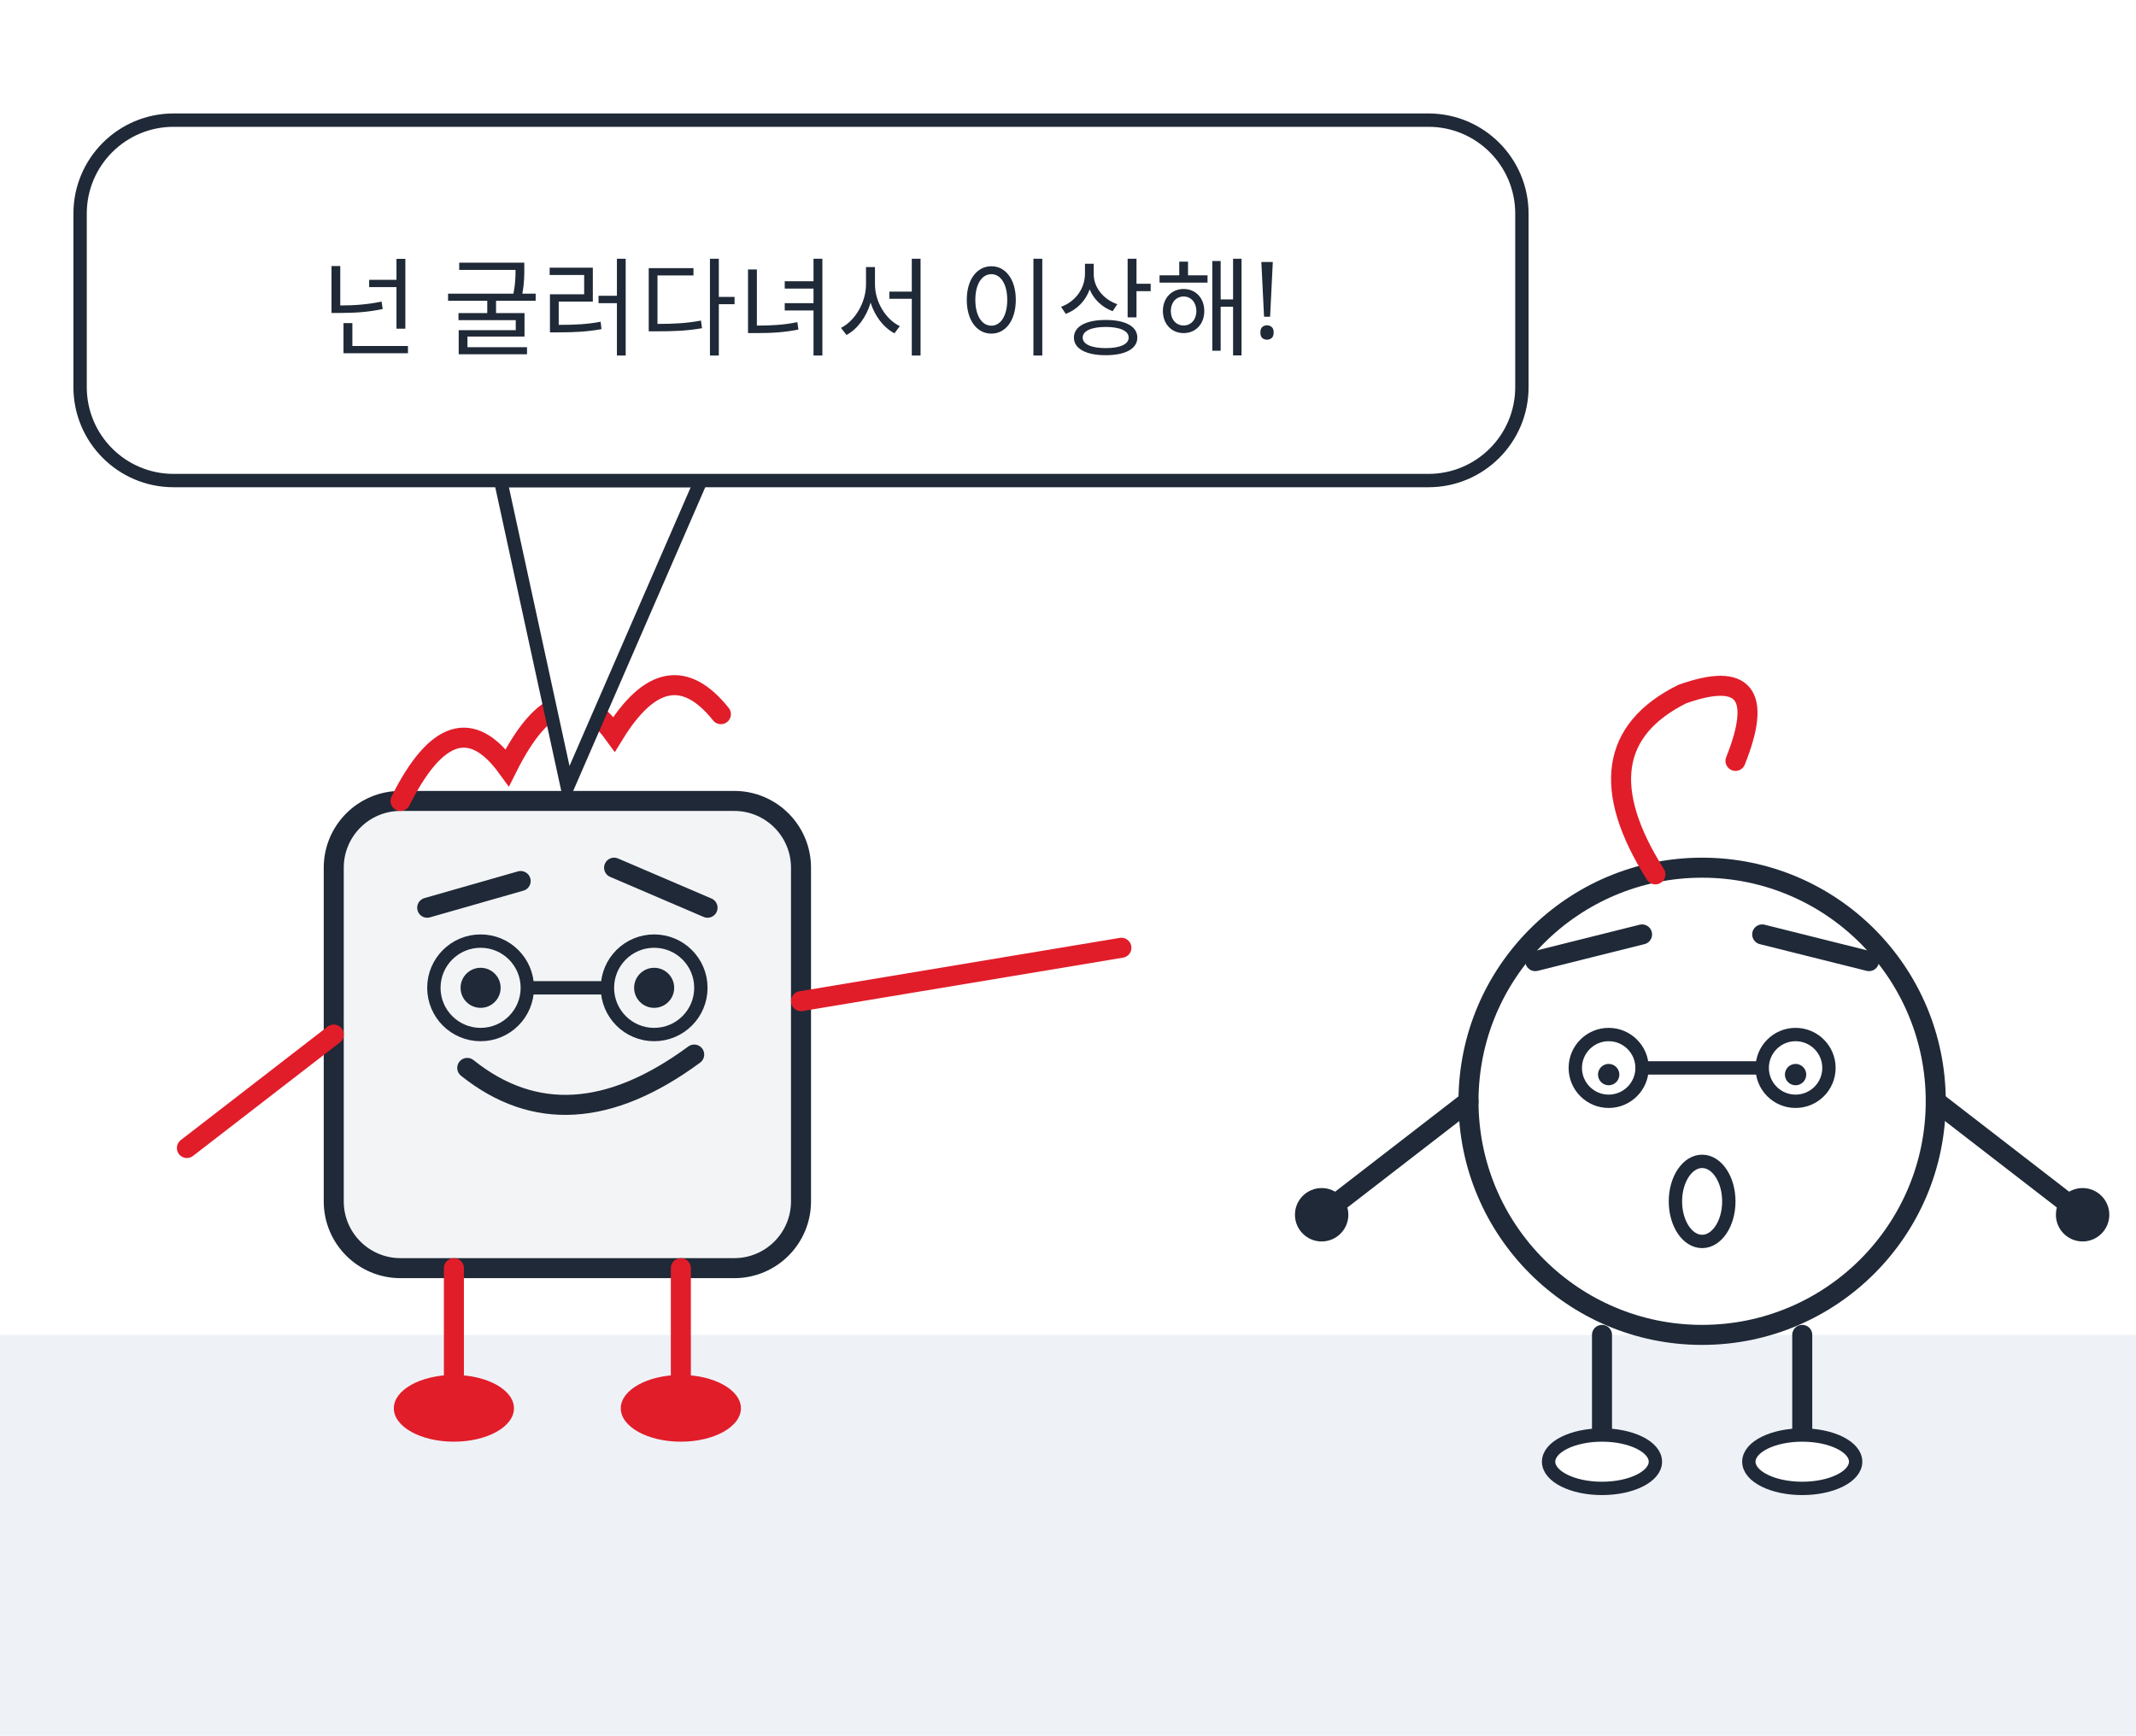
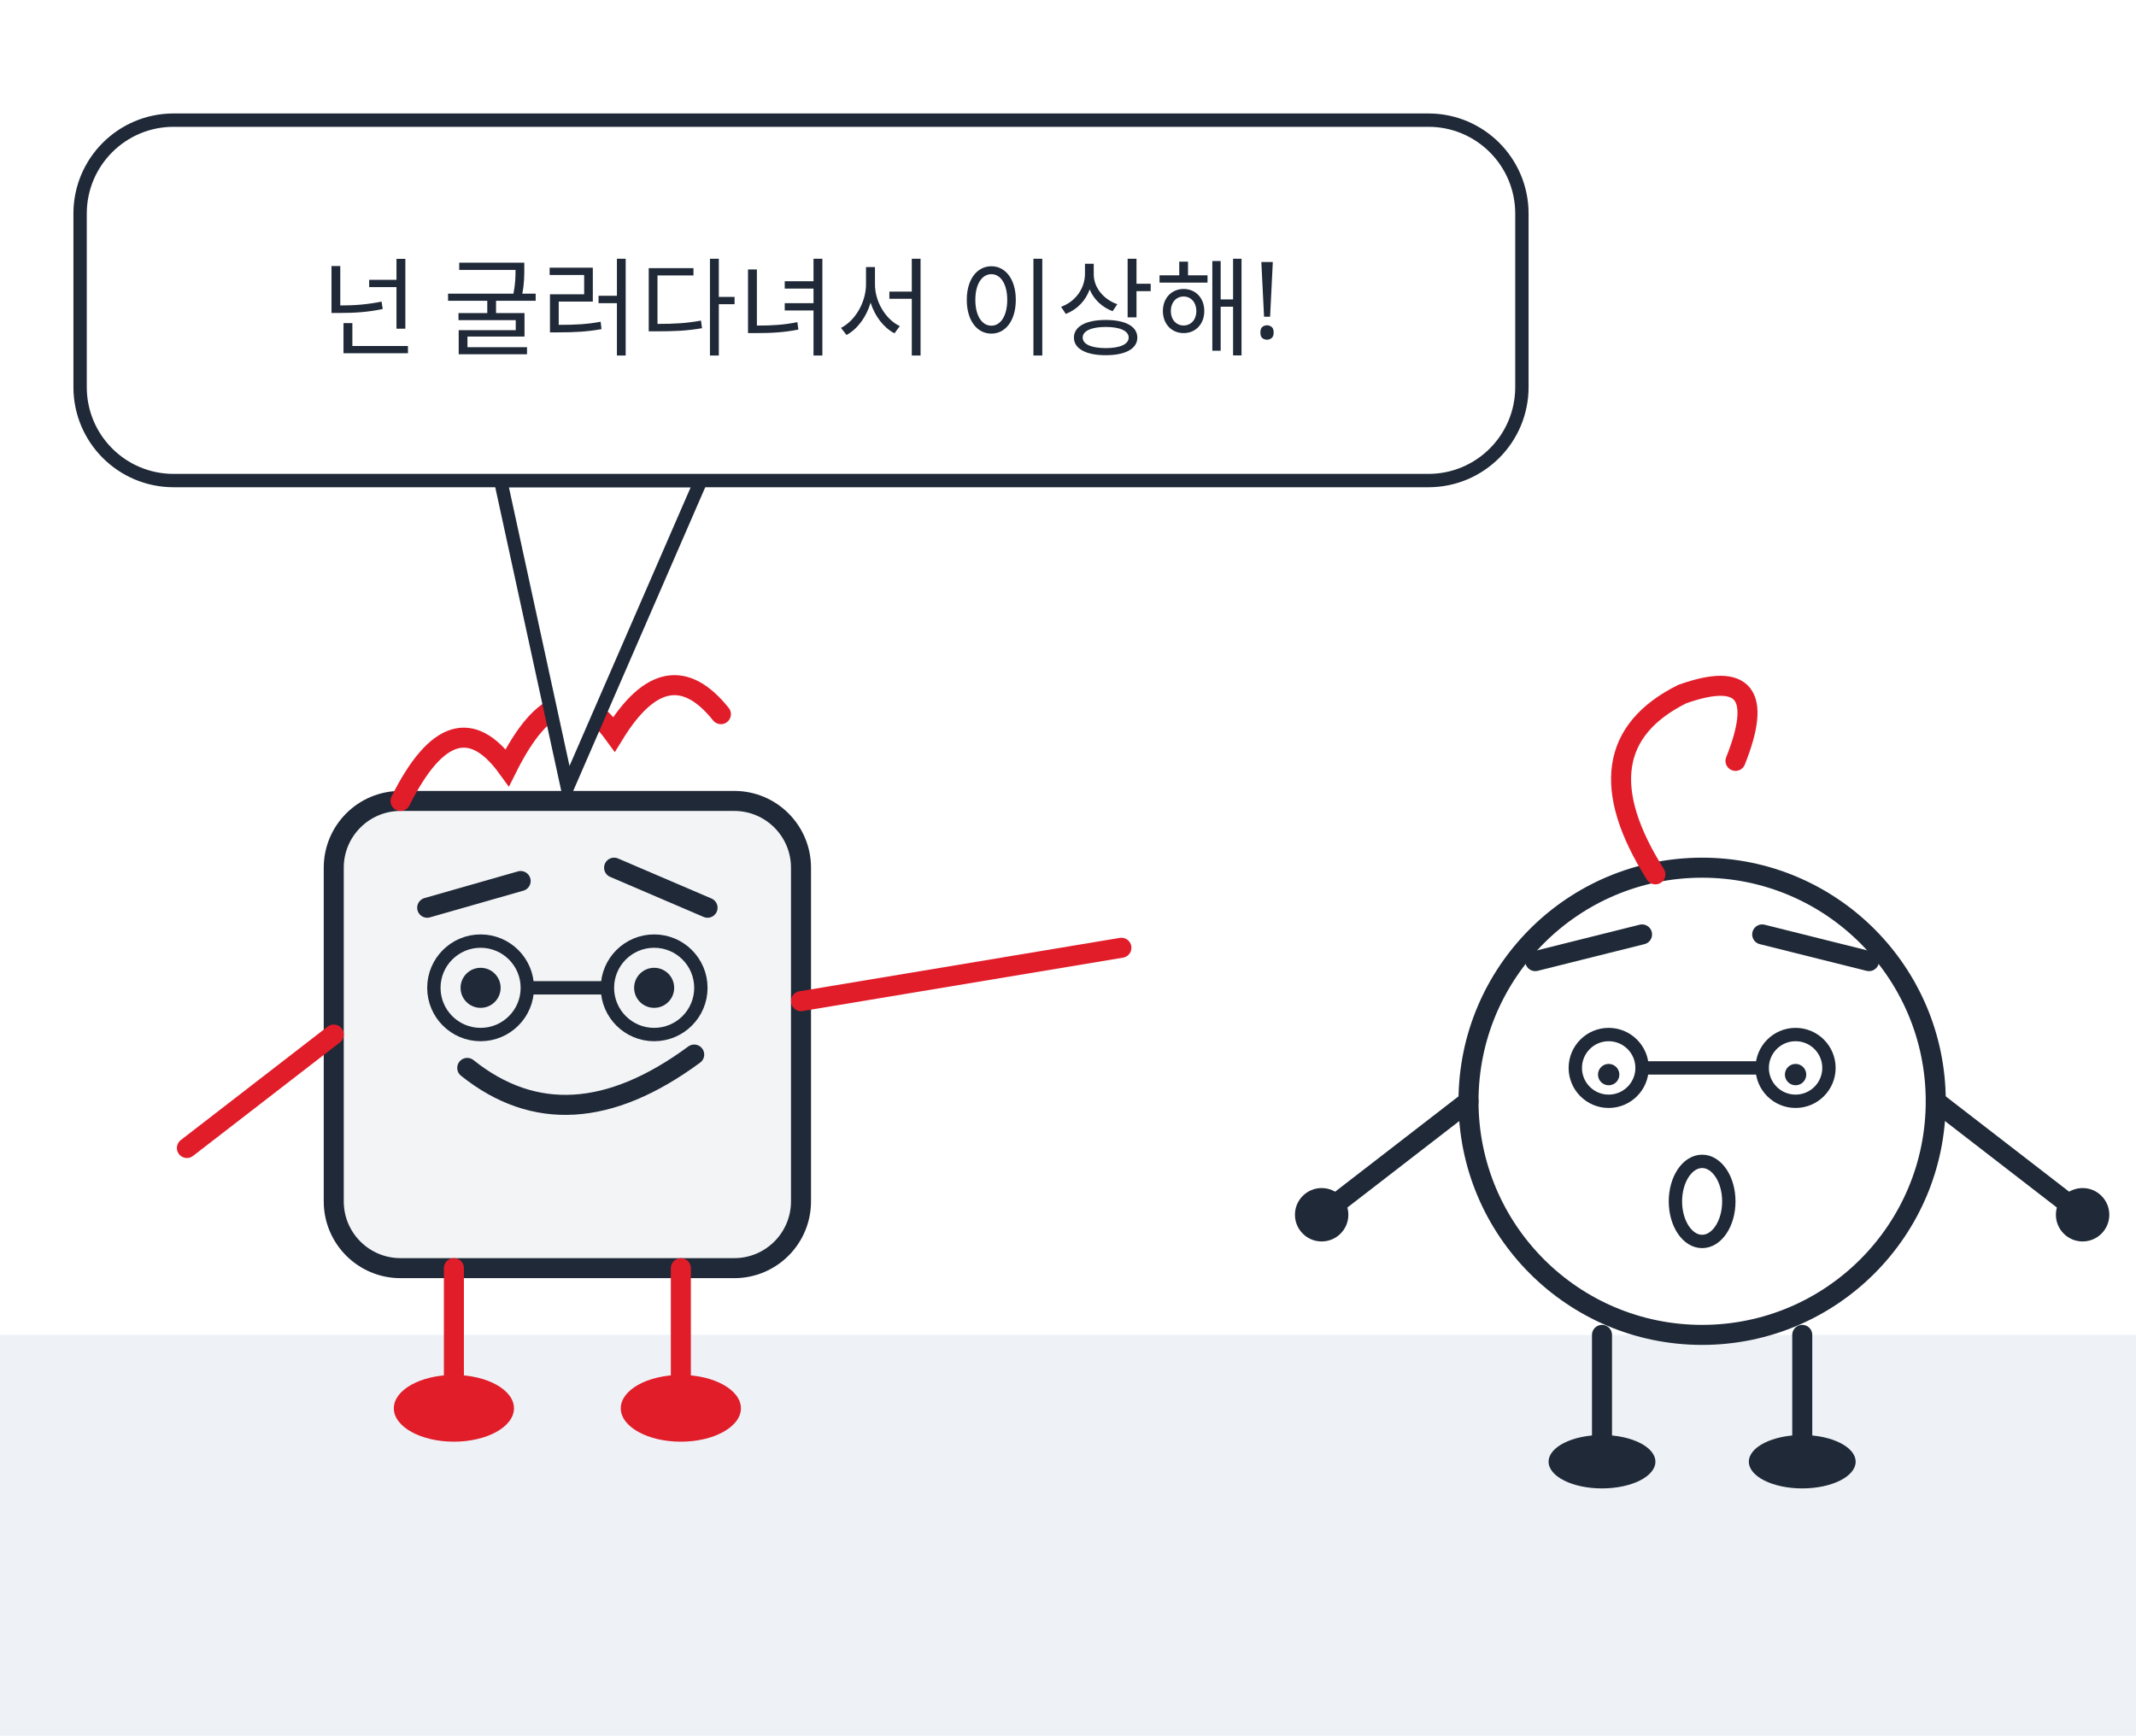
<svg xmlns="http://www.w3.org/2000/svg" viewBox="0 0 320 260" role="img" aria-label="네모가 동그라미의 생김새를 놀리고 동그라미의 표정이 굳는 장면">
  <rect width="320" height="260" fill="#ffffff" />
  <rect y="200" width="320" height="60" fill="#eef2f7" />
  <g>
    <rect x="50" y="120" width="70" height="70" rx="10" fill="#f3f4f6" stroke="#1f2937" stroke-width="3" />
    <path d="M 60,120 q8 -16 16 -5 q8 -16 16 -5 q8 -13 16 -3" fill="none" stroke="#e11d2a" stroke-width="3" stroke-linecap="round" />
    <g fill="none" stroke="#1f2937" stroke-width="2">
      <circle cx="72" cy="148" r="7" />
      <circle cx="98" cy="148" r="7" />
      <path d="M 79,148 h12" />
    </g>
    <circle cx="72" cy="148" r="3" fill="#1f2937" />
    <circle cx="98" cy="148" r="3" fill="#1f2937" />
    <line x1="64" y1="136" x2="78" y2="132" stroke="#1f2937" stroke-width="3" stroke-linecap="round" />
    <line x1="92" y1="130" x2="106" y2="136" stroke="#1f2937" stroke-width="3" stroke-linecap="round" />
    <path d="M70,160 Q85,172 104,158" stroke="#1f2937" stroke-width="3" fill="none" stroke-linecap="round" />
    <line x1="50" y1="155" x2="28" y2="172" stroke="#e11d2a" stroke-width="3" stroke-linecap="round" />
    <line x1="120" y1="150" x2="168" y2="142" stroke="#e11d2a" stroke-width="3" stroke-linecap="round" />
    <line x1="68" y1="190" x2="68" y2="208" stroke="#e11d2a" stroke-width="3" stroke-linecap="round" />
    <line x1="102" y1="190" x2="102" y2="208" stroke="#e11d2a" stroke-width="3" stroke-linecap="round" />
    <ellipse cx="68" cy="211" rx="9" ry="5" fill="#e11d2a" />
    <ellipse cx="102" cy="211" rx="9" ry="5" fill="#e11d2a" />
  </g>
  <g>
    <circle cx="255" cy="165" r="35" fill="#ffffff" stroke="#1f2937" stroke-width="3" />
    <path d="M248,131 Q236,112 252,104 Q266,99 260,114" fill="none" stroke="#e11d2a" stroke-width="3" stroke-linecap="round" />
    <circle cx="241" cy="160" r="5" fill="#ffffff" stroke="#1f2937" stroke-width="2" />
    <circle cx="241" cy="161" r="1.6" fill="#1f2937" />
    <circle cx="269" cy="160" r="5" fill="#ffffff" stroke="#1f2937" stroke-width="2" />
    <circle cx="269" cy="161" r="1.6" fill="#1f2937" />
    <path d="M 246,160 h18" fill="none" stroke="#1f2937" stroke-width="2" />
    <line x1="230" y1="144" x2="246" y2="140" stroke="#1f2937" stroke-width="3" stroke-linecap="round" />
    <line x1="264" y1="140" x2="280" y2="144" stroke="#1f2937" stroke-width="3" stroke-linecap="round" />
    <ellipse cx="255" cy="180" rx="4" ry="6" fill="#ffffff" stroke="#1f2937" stroke-width="2" />
    <line x1="220" y1="165" x2="198" y2="182" stroke="#1f2937" stroke-width="3" stroke-linecap="round" />
    <line x1="290" y1="165" x2="312" y2="182" stroke="#1f2937" stroke-width="3" stroke-linecap="round" />
    <circle cx="198" cy="182" r="4" fill="#1f2937" />
    <circle cx="312" cy="182" r="4" fill="#1f2937" />
    <line x1="240" y1="200" x2="240" y2="216" stroke="#1f2937" stroke-width="3" stroke-linecap="round" />
    <line x1="270" y1="200" x2="270" y2="216" stroke="#1f2937" stroke-width="3" stroke-linecap="round" />
-     <ellipse cx="240" cy="219" rx="8" ry="4" fill="#ffffff" stroke="#1f2937" stroke-width="2" />
-     <ellipse cx="270" cy="219" rx="8" ry="4" fill="#ffffff" stroke="#1f2937" stroke-width="2" />
+     <ellipse cx="240" cy="219" rx="8" ry="4" fill="#1f2937" />
+     <ellipse cx="270" cy="219" rx="8" ry="4" fill="#1f2937" />
  </g>
  <polygon points="75,72 105,72 85,118" fill="#ffffff" stroke="#1f2937" stroke-width="2" />
  <rect x="12" y="18" width="216" height="54" rx="14" fill="#ffffff" stroke="#1f2937" stroke-width="2" />
  <text x="120" y="52" text-anchor="middle" font-family="'Pretendard', sans-serif" font-size="16" fill="#1f2937">넌 굴러다녀서 이상해!</text>
</svg>
